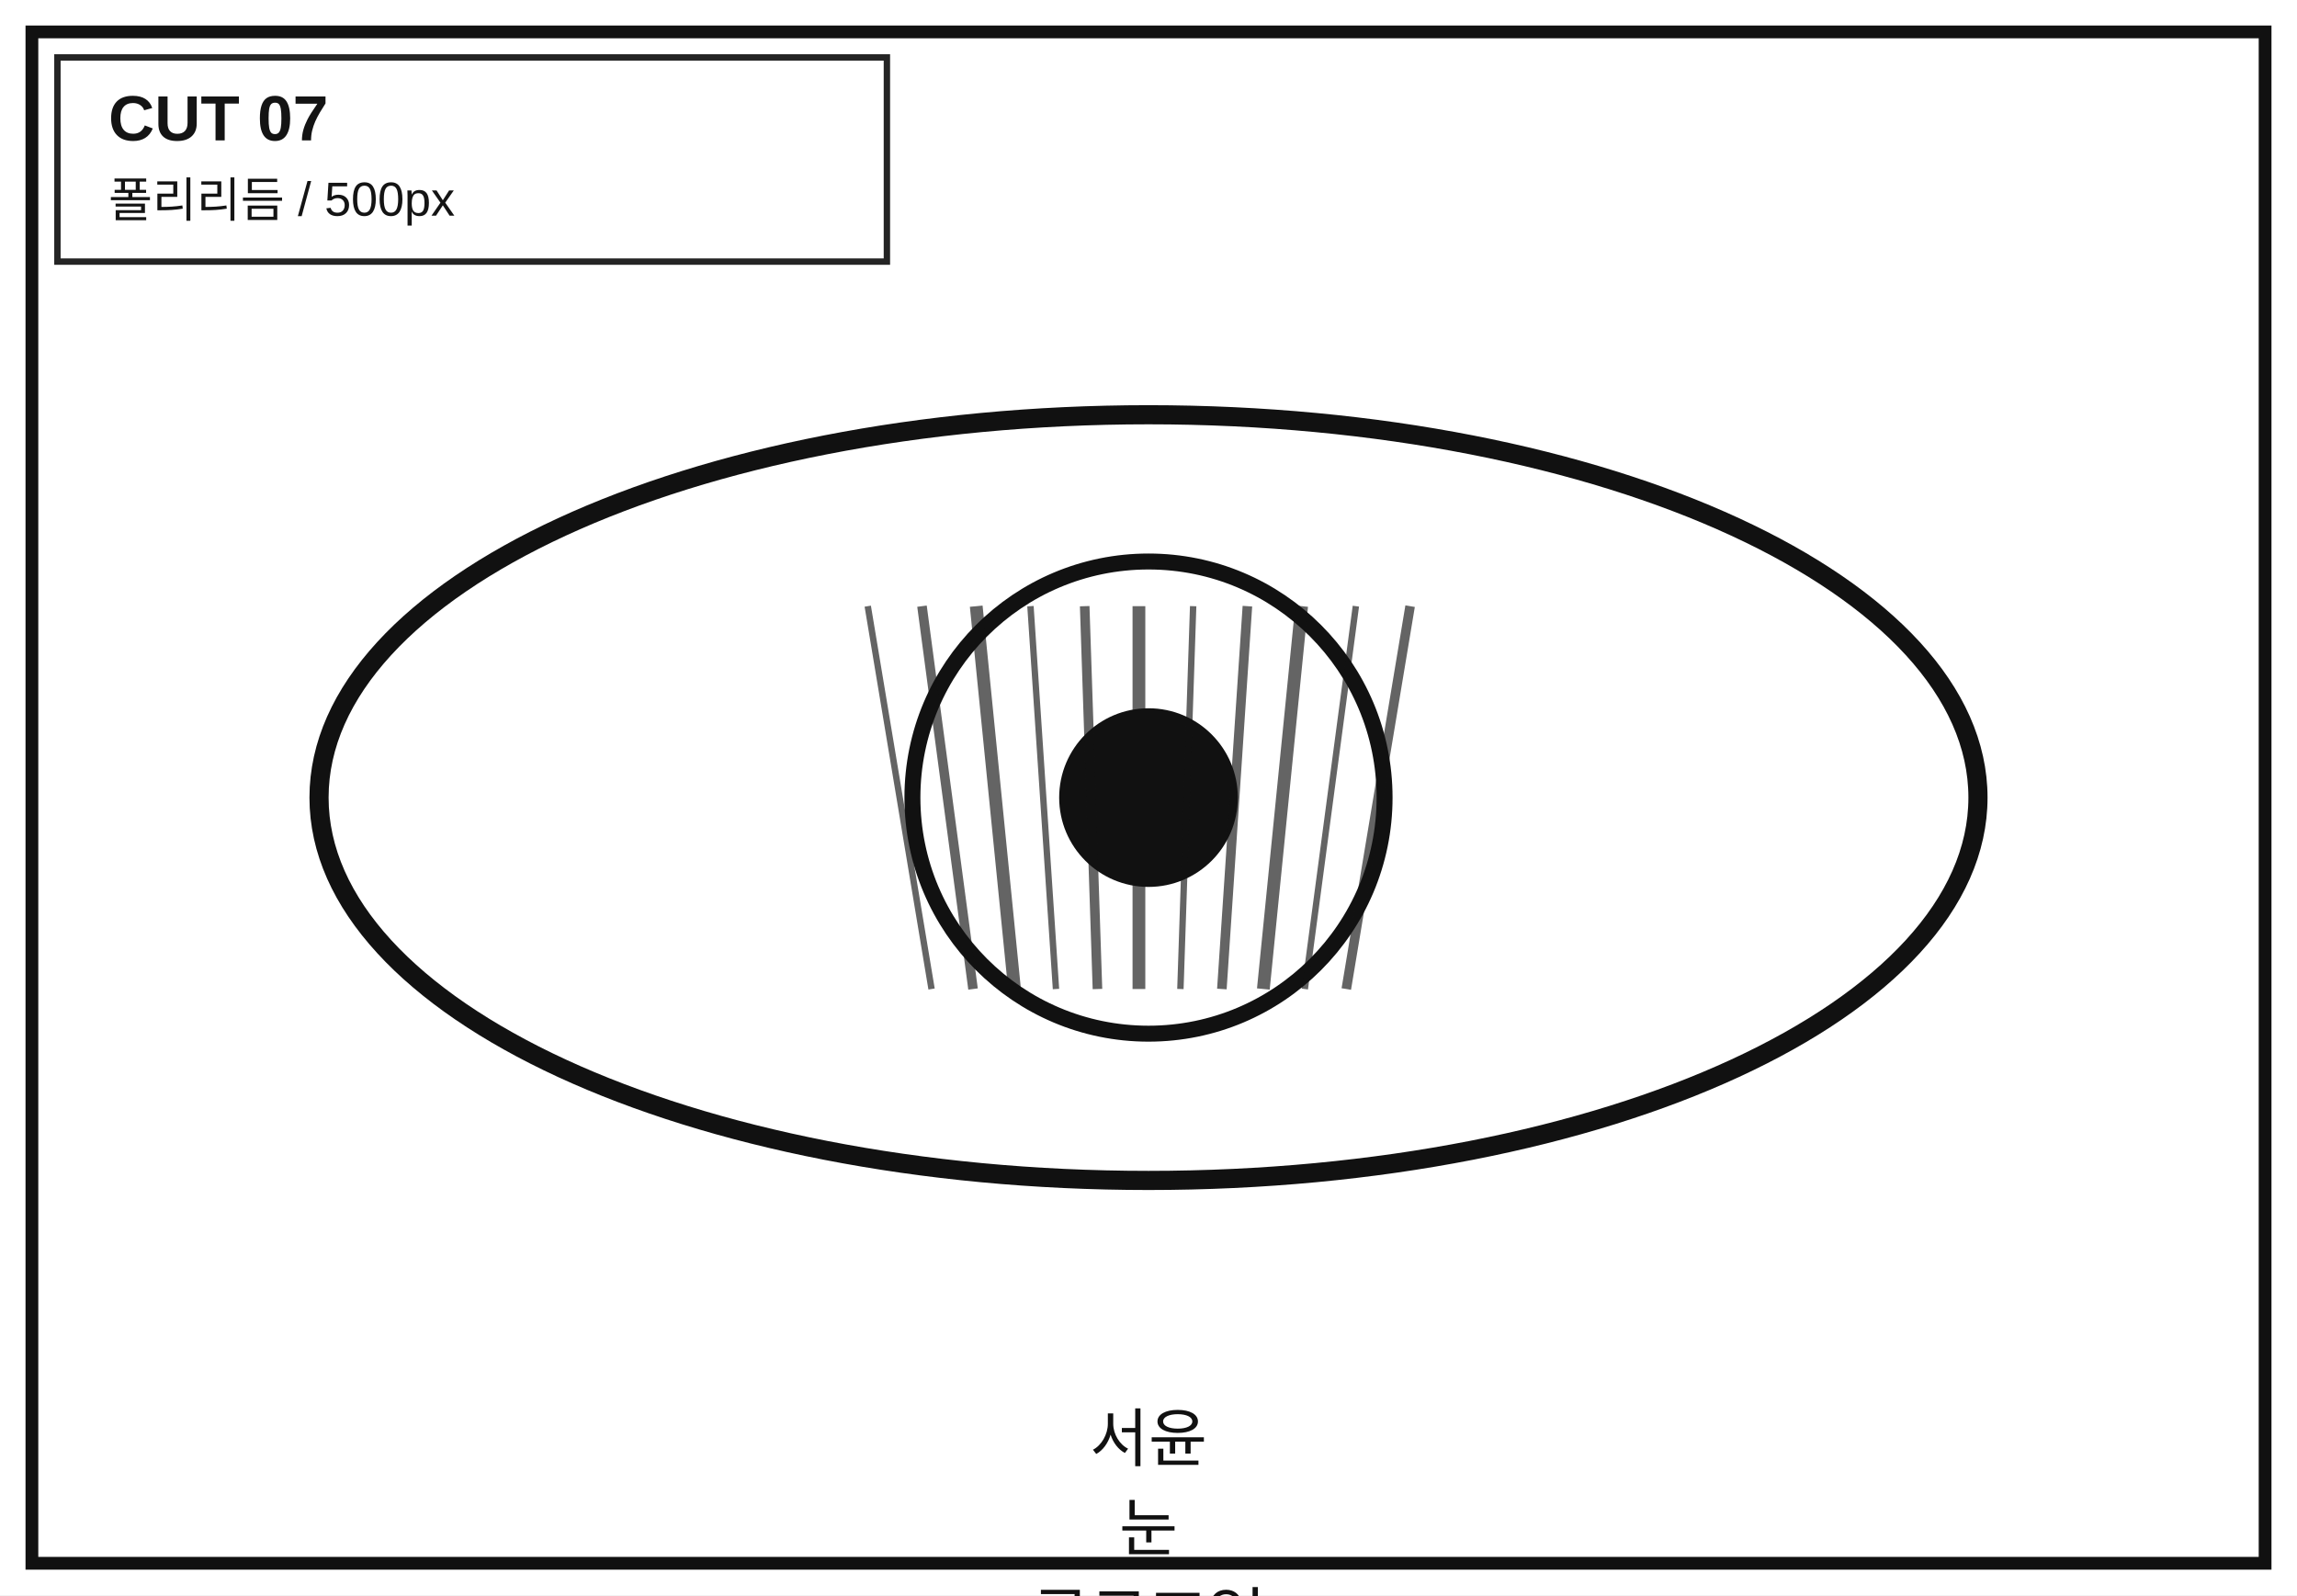
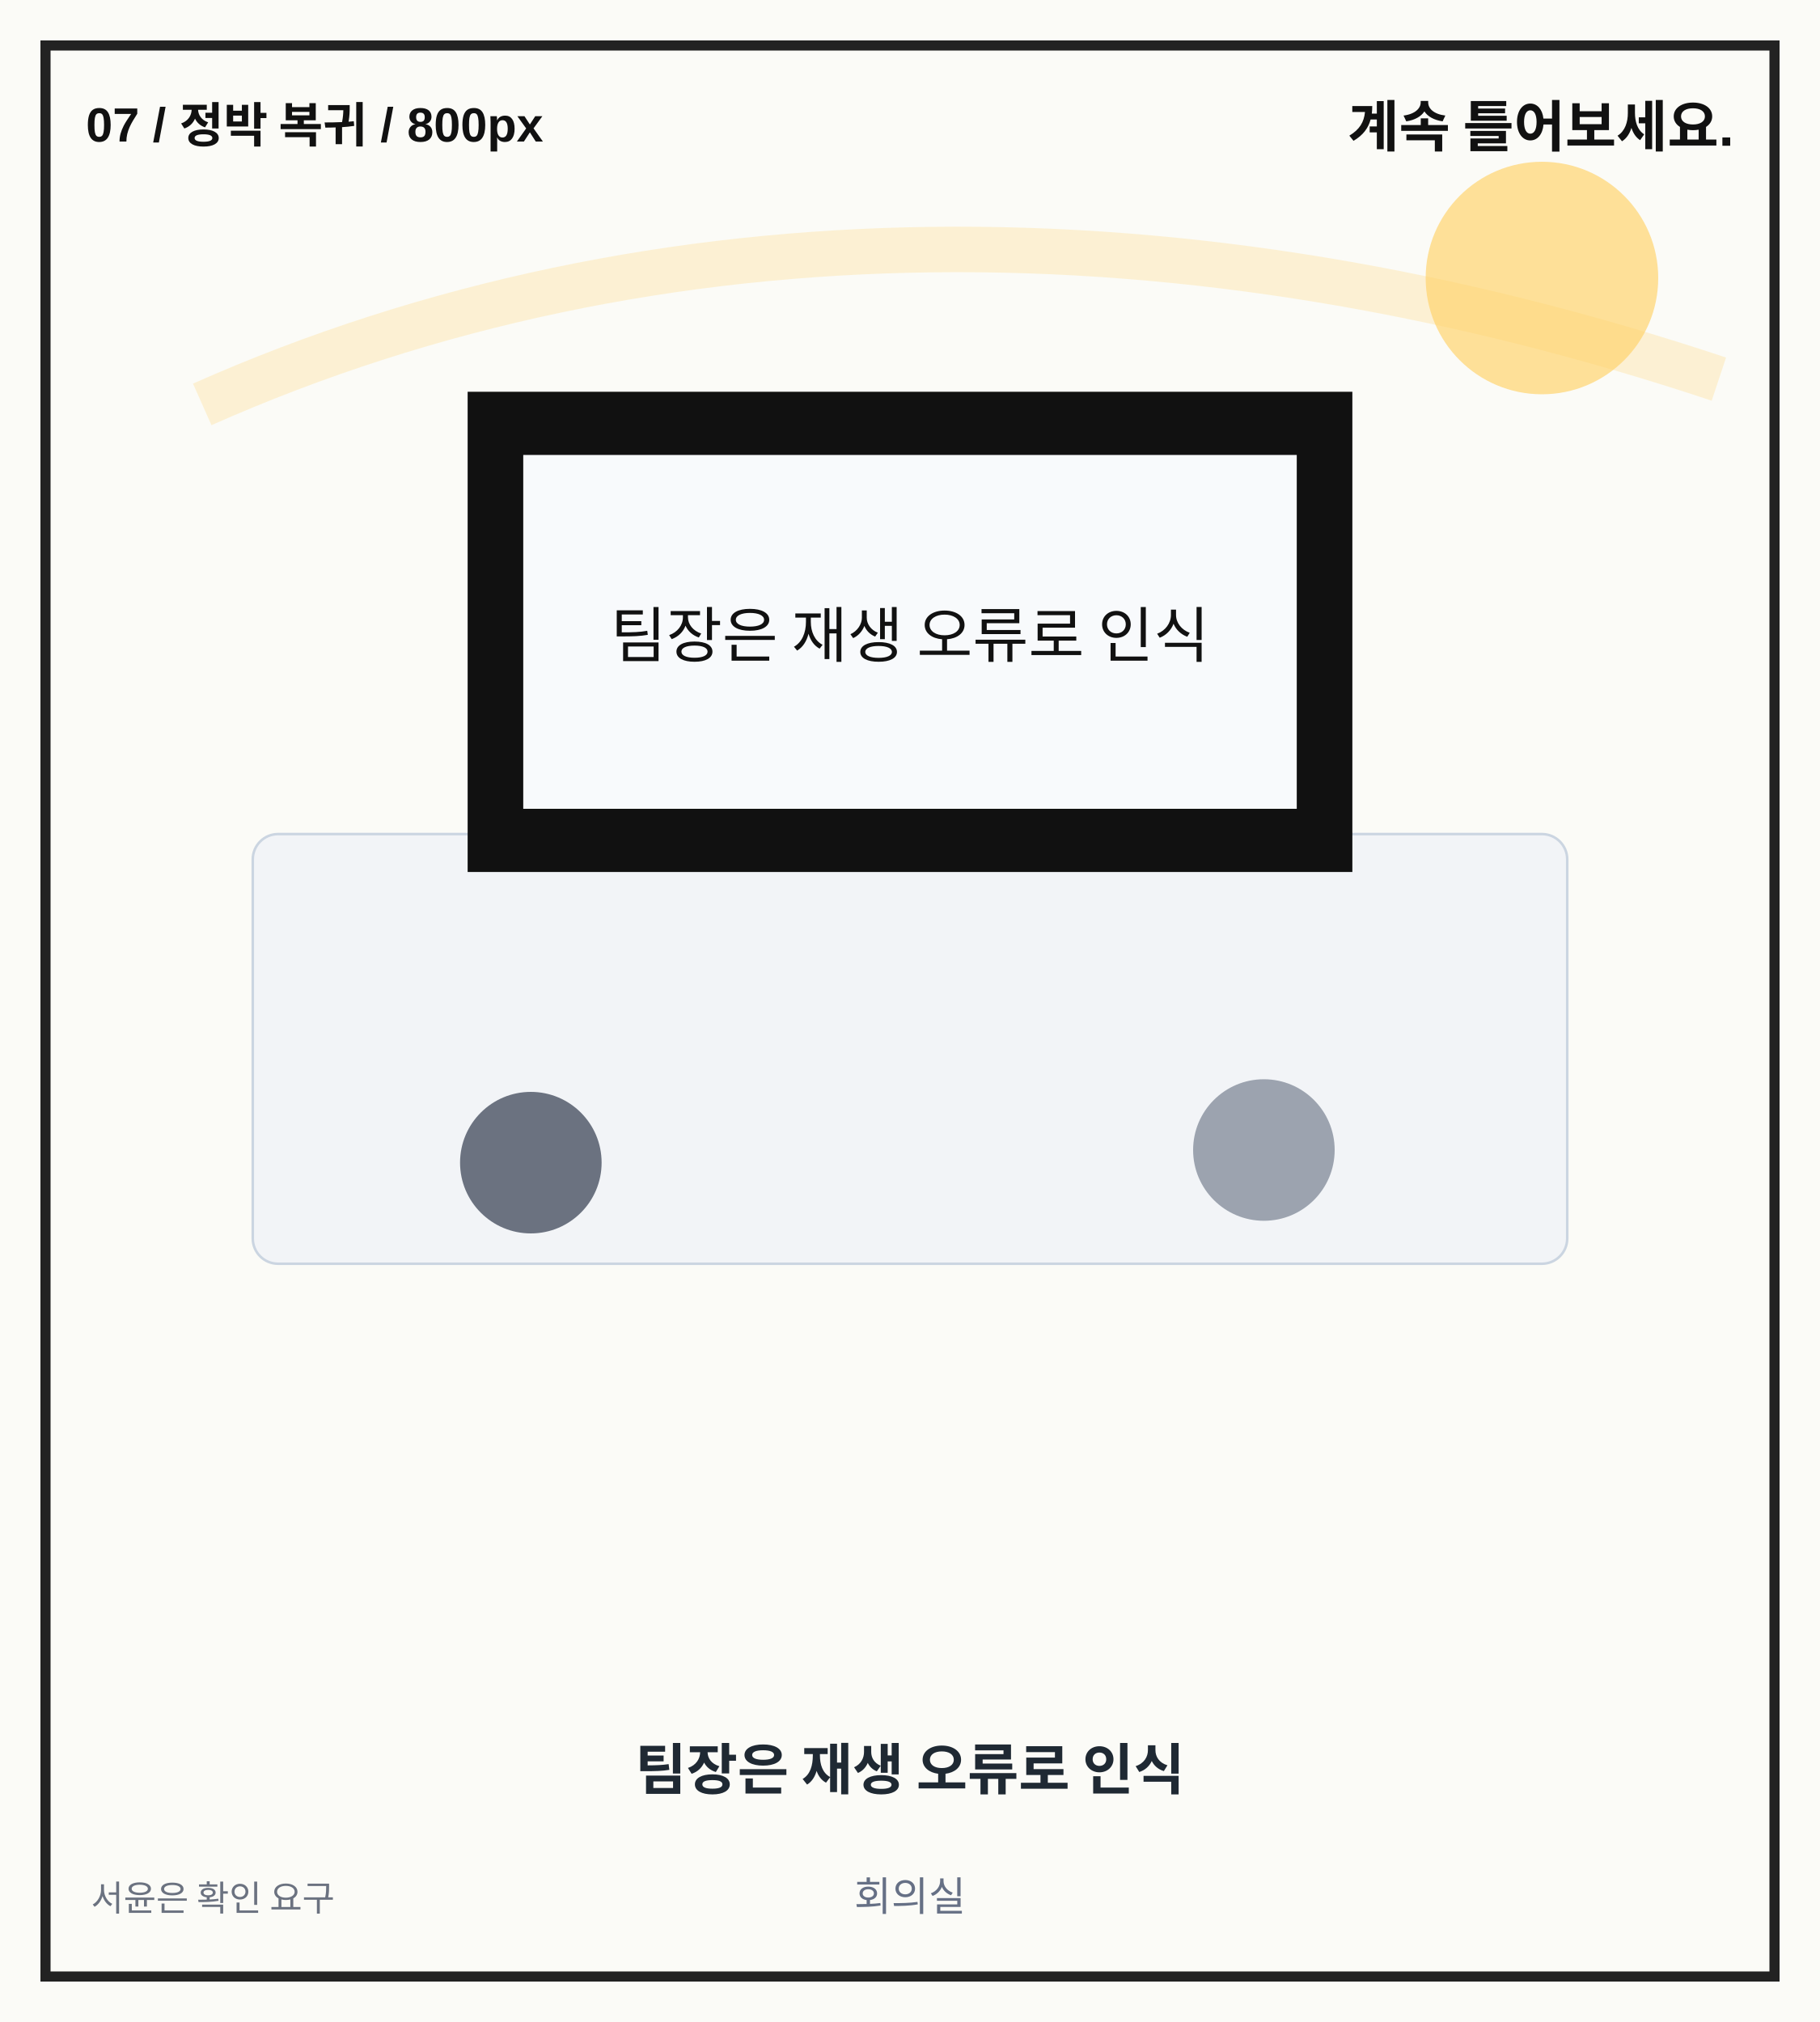
- <svg xmlns="http://www.w3.org/2000/svg" width="720" height="500" viewBox="0 0 720 500">
-   <rect width="720" height="500" fill="#fff" />
-   <rect x="10" y="10" width="700" height="480" fill="none" stroke="#111" stroke-width="4" />
-   <g opacity="0.92">
-     <rect x="18" y="18" width="260" height="64" fill="#fff" stroke="#111" stroke-width="2" />
-     <text x="34" y="44" font-size="20" font-weight="700" font-family="Arial, 'Malgun Gothic', sans-serif">CUT 07</text>
-     <text x="34" y="68" font-size="15" font-family="Arial, 'Malgun Gothic', sans-serif">폴리리듬 / 500px</text>
-   </g>
-   <ellipse cx="360" cy="250" rx="260" ry="120" fill="#fff" stroke="#111" stroke-width="6" />
-   <circle cx="360" cy="250" r="74" fill="#fff" stroke="#111" stroke-width="5" />
-   <circle cx="360" cy="250" r="28" fill="#111" />
-   <line x1="272" y1="190" x2="292" y2="310" stroke="#111" stroke-width="2" opacity="0.65" />
-   <line x1="289" y1="190" x2="305" y2="310" stroke="#111" stroke-width="3" opacity="0.65" />
-   <line x1="306" y1="190" x2="318" y2="310" stroke="#111" stroke-width="4" opacity="0.65" />
-   <line x1="323" y1="190" x2="331" y2="310" stroke="#111" stroke-width="2" opacity="0.65" />
-   <line x1="340" y1="190" x2="344" y2="310" stroke="#111" stroke-width="3" opacity="0.65" />
-   <line x1="357" y1="190" x2="357" y2="310" stroke="#111" stroke-width="4" opacity="0.65" />
-   <line x1="374" y1="190" x2="370" y2="310" stroke="#111" stroke-width="2" opacity="0.65" />
-   <line x1="391" y1="190" x2="383" y2="310" stroke="#111" stroke-width="3" opacity="0.65" />
-   <line x1="408" y1="190" x2="396" y2="310" stroke="#111" stroke-width="4" opacity="0.65" />
-   <line x1="425" y1="190" x2="409" y2="310" stroke="#111" stroke-width="2" opacity="0.65" />
-   <line x1="442" y1="190" x2="422" y2="310" stroke="#111" stroke-width="3" opacity="0.65" />
-   <text x="360" y="458" font-size="20" text-anchor="middle" fill="#111" font-family="Arial, 'Malgun Gothic', sans-serif">서윤</text>
-   <text x="360" y="486" font-size="20" text-anchor="middle" fill="#111" font-family="Arial, 'Malgun Gothic', sans-serif">눈</text>
-   <text x="360" y="514" font-size="20" text-anchor="middle" fill="#111" font-family="Arial, 'Malgun Gothic', sans-serif">클로즈업</text>
+ <svg xmlns="http://www.w3.org/2000/svg" width="720" height="800" viewBox="0 0 720 800">
+   <rect x="0" y="0" width="720" height="800" fill="#fbfbf7" />
+   <rect x="18" y="18" width="684" height="764" fill="none" stroke="#222" stroke-width="4" />
+   <text x="34" y="56" font-size="19" font-weight="700" fill="#111" font-family="Arial, 'Malgun Gothic', sans-serif">07 / 정박 복귀 / 800px</text>
+   <text x="360" y="708" font-size="22" text-anchor="middle" fill="#1f2933" font-family="Arial, 'Malgun Gothic', sans-serif" font-weight="700">팀장은 재생 오류로 인식</text>
+   <text x="360" y="756" font-size="16" text-anchor="middle" fill="#667085" font-family="Arial, 'Malgun Gothic', sans-serif">회의실</text>
+   <text x="686" y="58" font-size="22" text-anchor="end" font-weight="700" fill="#111" font-family="Arial, 'Malgun Gothic', sans-serif">계속 틀어보세요.</text>
+   <text x="36" y="756" font-size="14" text-anchor="start" fill="#6b7280" font-family="Arial, 'Malgun Gothic', sans-serif">서윤은 확인 요구</text>
+   <circle cx="610" cy="110" r="46" fill="#ffd166" opacity=".65" />
+   <path d="M80 160 C260 80 470 80 680 150" stroke="#ffd166" stroke-width="18" opacity=".25" fill="none" />
+   <rect x="100" y="330" width="520" height="170" rx="10" fill="#f2f4f7" stroke="#cbd5e1" />
+   <rect x="185" y="155" width="350" height="190" fill="#111" />
+   <rect x="207" y="180" width="306" height="140" fill="#f8fafc" />
+   <text x="360" y="260" font-size="24" text-anchor="middle" fill="#111" font-family="Arial, 'Malgun Gothic', sans-serif">팀장은 재생 오류로 인식</text>
+   <circle cx="210" cy="460" r="28" fill="#6b7280" />
+   <circle cx="500" cy="455" r="28" fill="#9ca3af" />
</svg>
